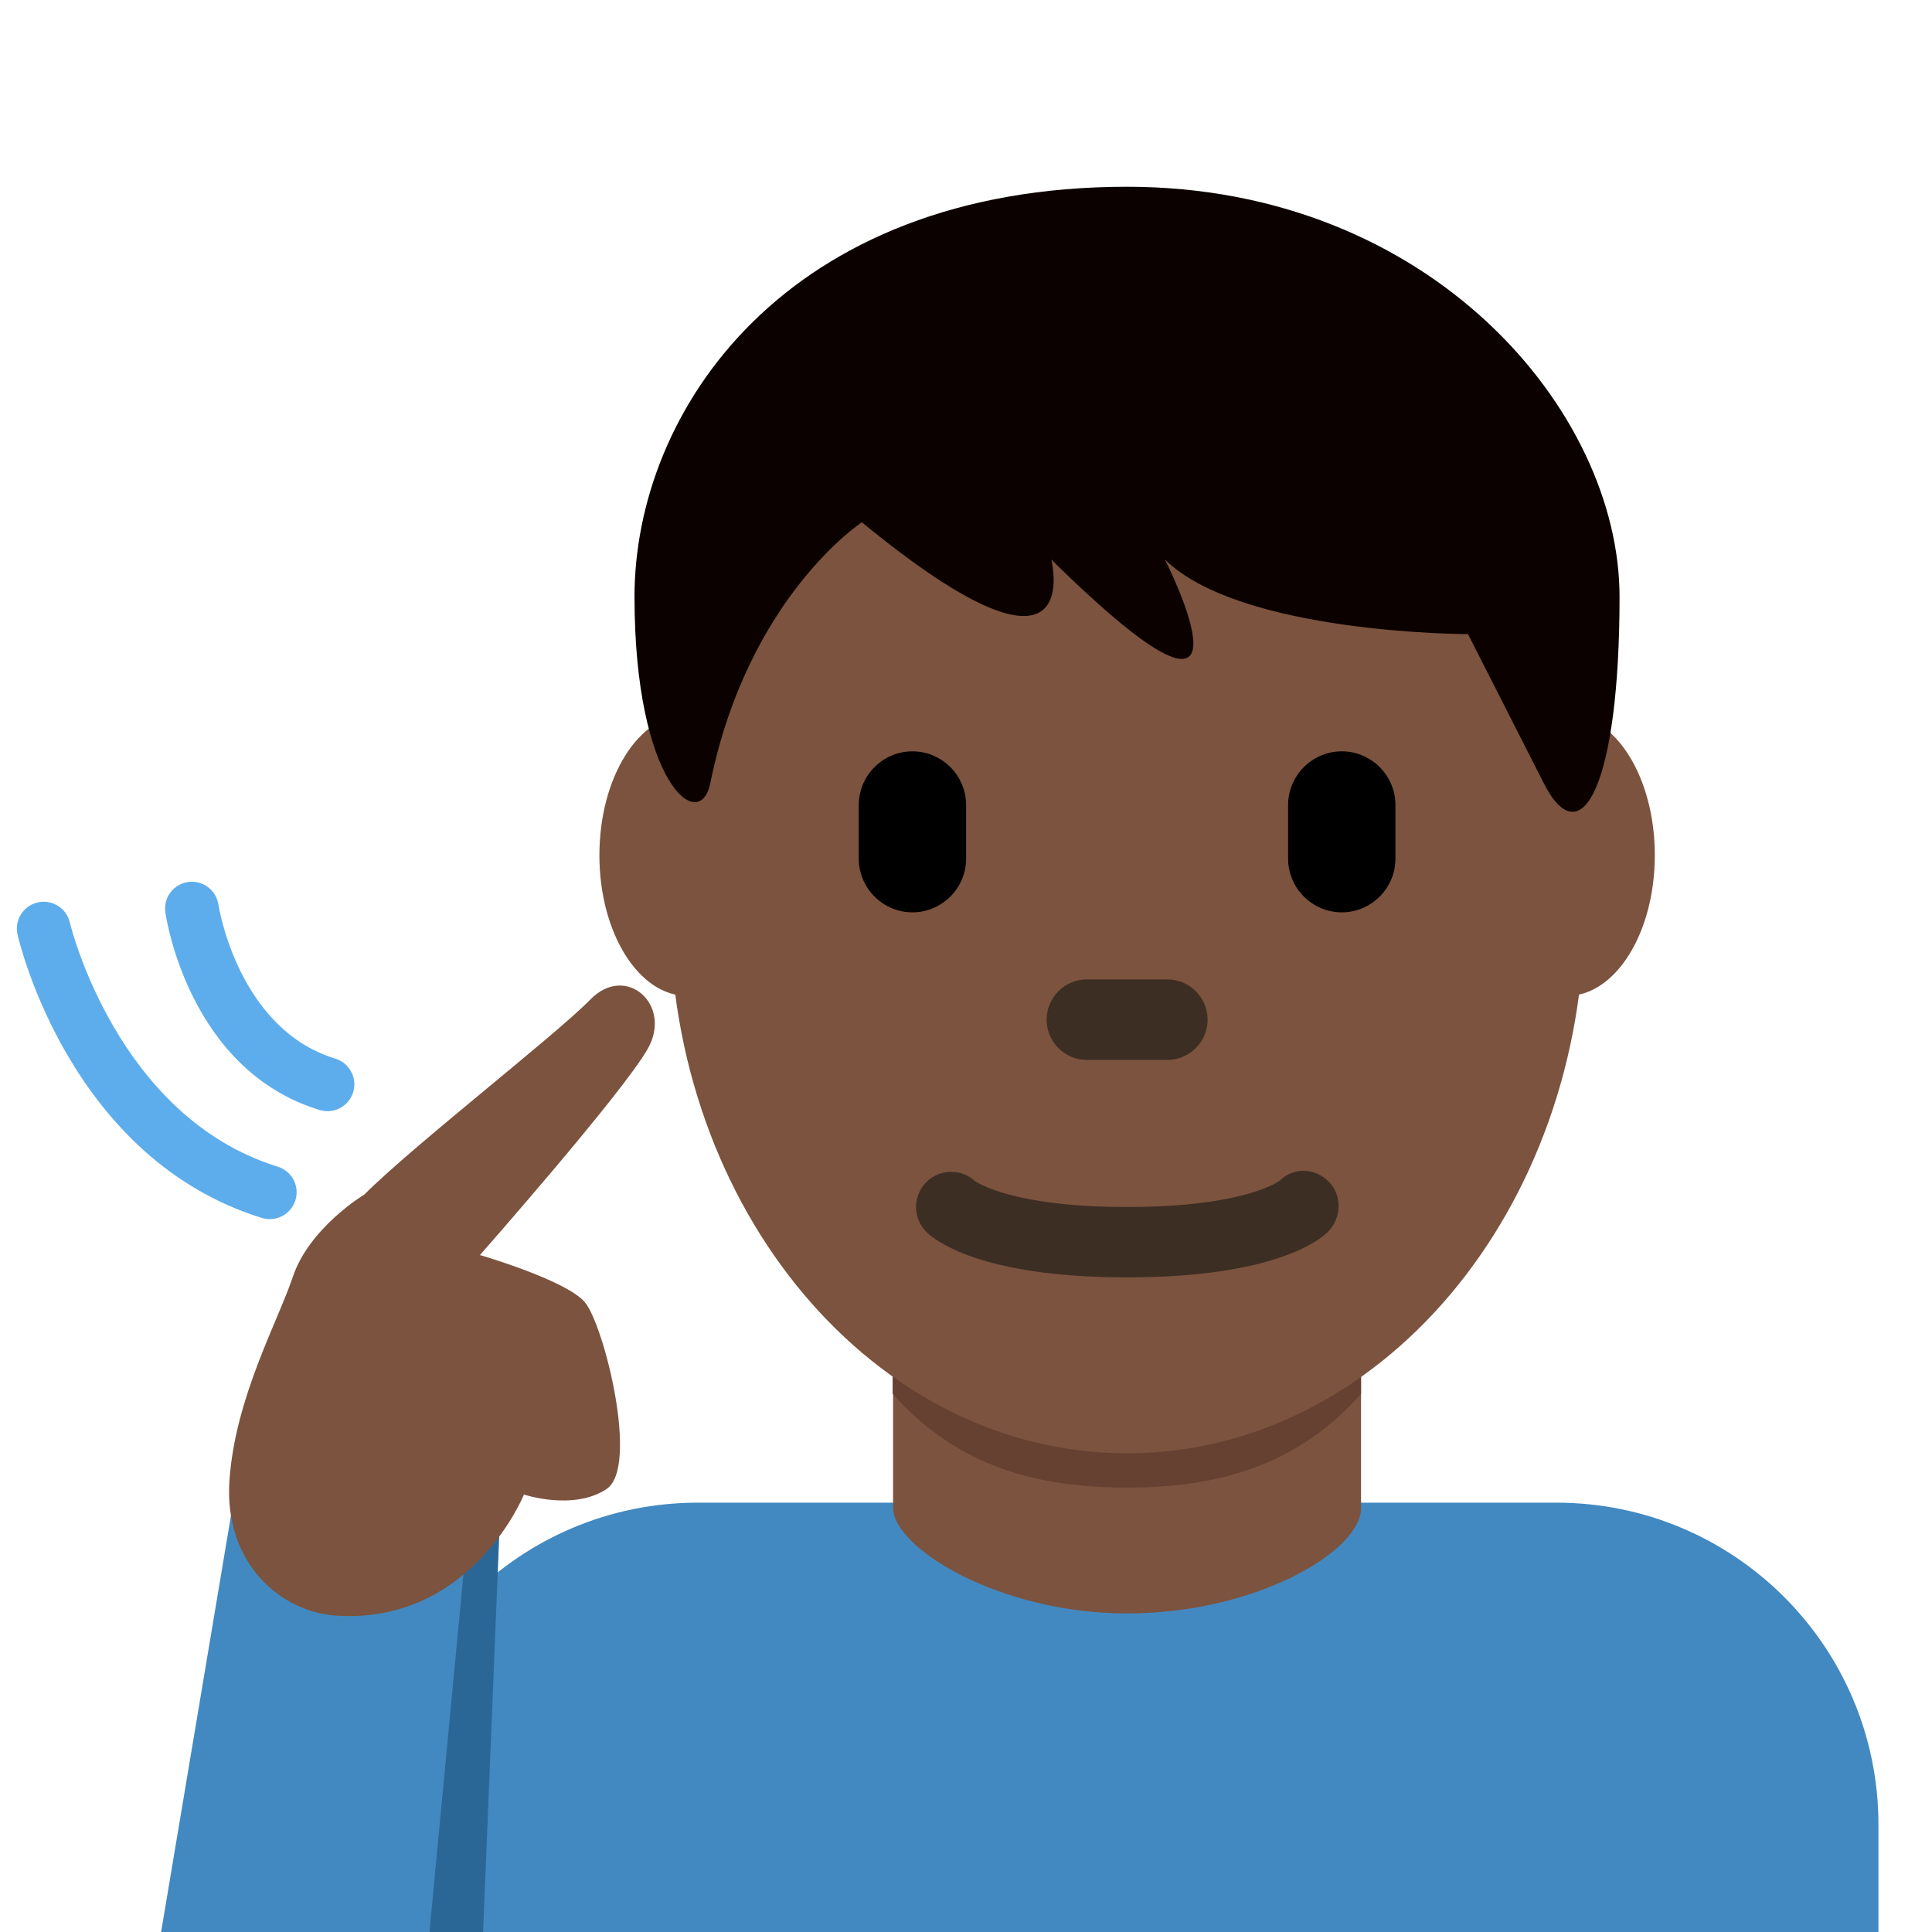
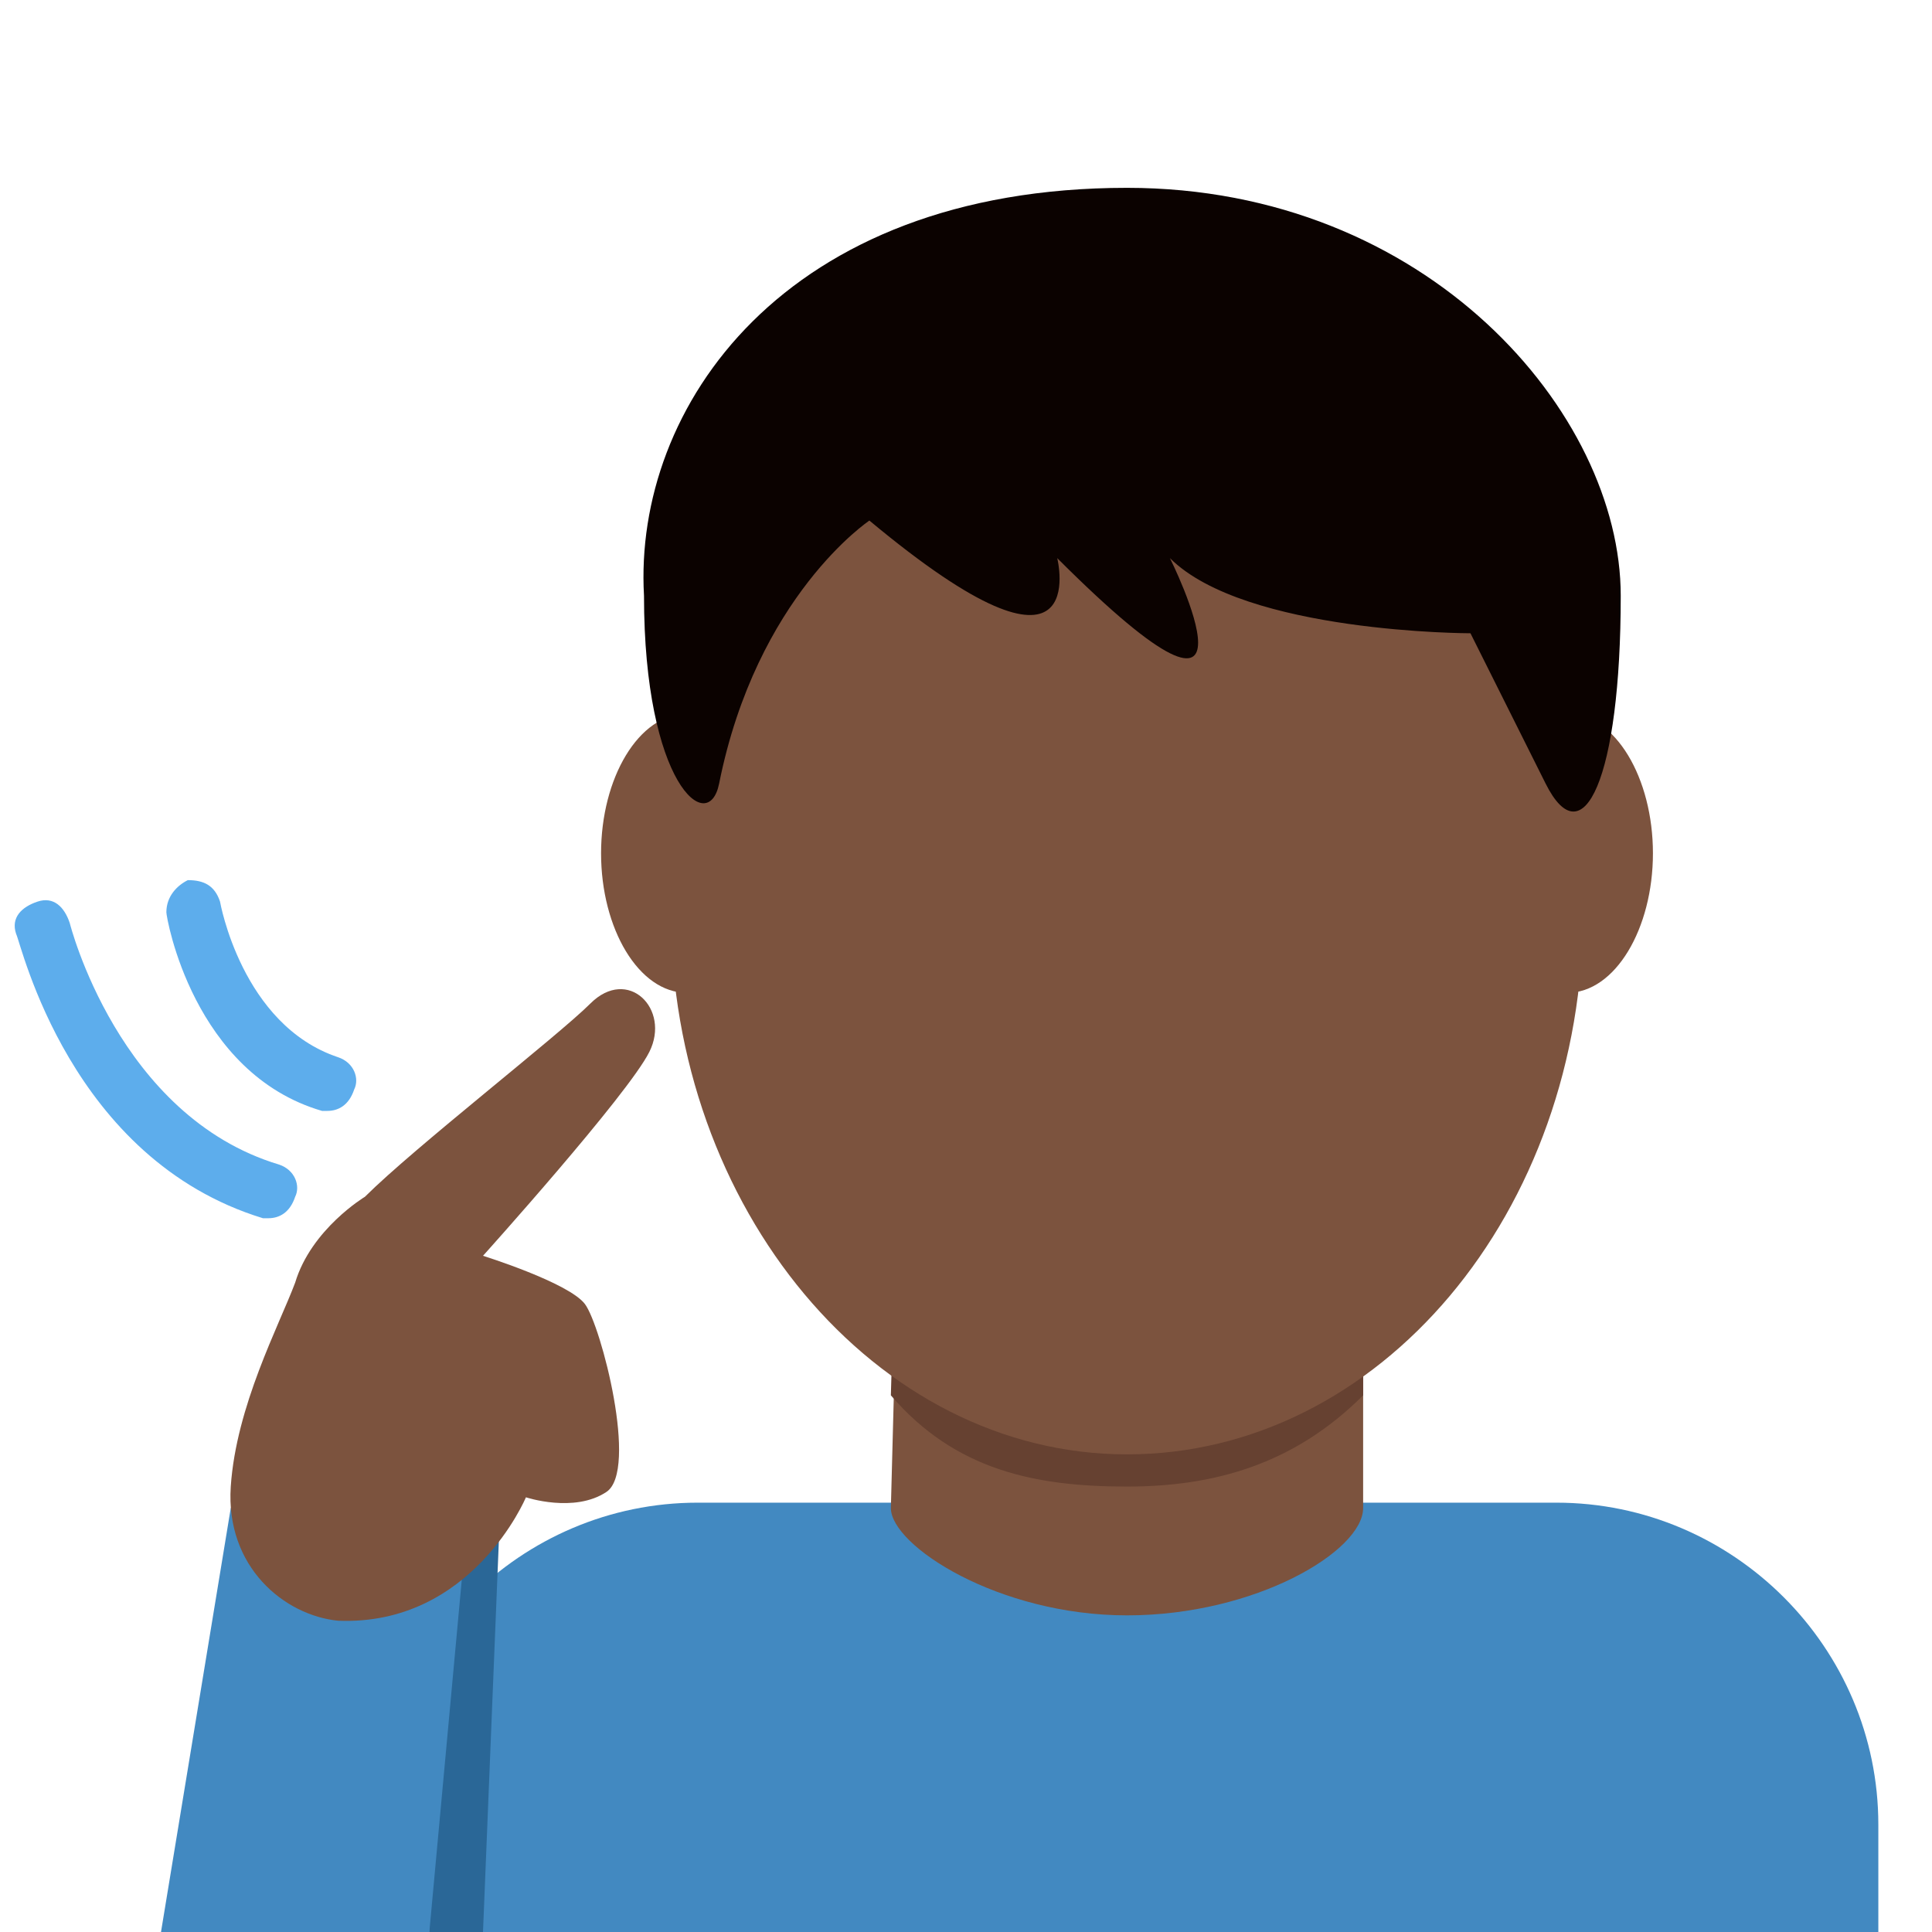
- <svg xmlns="http://www.w3.org/2000/svg" viewBox="0 0 36 36">
-   <path fill="#4289C1" d="M35.002 36v-2c0-3.314-2.686-6-6-6h-16c-3.313 0-6 2.686-6 6v2h28z" />
-   <path fill="#7C533E" d="M16.642 28.101c0 .736 1.965 1.963 4.36 1.963s4.359-1.157 4.359-1.963V24.29h-8.72v3.811z" />
-   <path fill="#664131" d="M16.634 25.973c1.216 1.374 2.724 1.746 4.364 1.746 1.639 0 3.146-.373 4.363-1.746v-3.491h-8.728v3.491z" />
-   <path fill="#7C533E" d="M14.447 15.936c0 1.448-.734 2.622-1.639 2.622s-1.639-1.174-1.639-2.622.734-2.623 1.639-2.623c.905-.001 1.639 1.174 1.639 2.623m16.388 0c0 1.448-.733 2.622-1.639 2.622-.905 0-1.639-1.174-1.639-2.622s.733-2.623 1.639-2.623c.906-.001 1.639 1.174 1.639 2.623" />
-   <path fill="#7C533E" d="M12.48 16.959c0-5.589 3.816-10.121 8.522-10.121 4.707 0 8.523 4.532 8.523 10.121S25.709 27.08 21.002 27.08c-4.706 0-8.522-4.531-8.522-10.121" />
-   <path fill="#3D2E24" d="M21.002 23.802c-2.754 0-3.6-.705-3.741-.848-.256-.256-.256-.671 0-.927.248-.248.646-.255.902-.023.052.037.721.487 2.839.487 2.2 0 2.836-.485 2.842-.49.256-.255.657-.243.913.015.256.256.242.683-.014.938-.141.143-.987.848-3.741.848" />
-   <path fill="#0B0200" d="M21 3.48c5.648 0 9.178 4.168 9.178 7.641s-.706 4.863-1.412 3.473l-1.412-2.778s-4.235 0-5.647-1.39c0 0 2.118 4.168-2.118 0 0 0 .706 2.779-3.53-.694 0 0-2.118 1.389-2.824 4.862-.196.964-1.412 0-1.412-3.473C11.822 7.648 14.646 3.48 21 3.48" />
-   <path d="M17.002 17c-.55 0-1-.45-1-1v-1c0-.55.45-1 1-1s1 .45 1 1v1c0 .55-.45 1-1 1m8 0c-.55 0-1-.45-1-1v-1c0-.55.45-1 1-1s1 .45 1 1v1c0 .55-.45 1-1 1" />
-   <path fill="#3D2E24" d="M21.752 19.75h-1.5c-.413 0-.75-.337-.75-.75s.337-.75.75-.75h1.5c.413 0 .75.337.75.75s-.336.75-.75.75" />
-   <path fill="#2A6797" d="M8.002 28.558V36h1l.303-7.442z" />
-   <path fill="#4289C1" d="M4.335 28.053L3.002 36h5l.721-7.588z" />
-   <path fill="#7C533E" d="M6.789 22.258c.923-.923 3.558-2.964 4.215-3.637.658-.672 1.53.097 1.068.918-.462.821-3.129 3.847-3.129 3.847s1.59.462 1.949.872 1.026 3.078.41 3.488-1.539.103-1.539.103-.973 2.411-3.487 2.257c-1.044-.064-2.103-.975-2.001-2.514.103-1.539.904-2.969 1.18-3.796.308-.923 1.334-1.538 1.334-1.538z" />
-   <path d="M6.103 20.705c-.048 0-.097-.007-.146-.021-2.429-.74-2.859-3.564-2.876-3.684-.039-.273.15-.525.423-.565.272-.038.526.149.566.422.003.023.362 2.316 2.178 2.869.264.081.413.36.333.624-.066.216-.264.355-.478.355zm-1.077 2.012c-.049 0-.099-.007-.148-.023C1.321 21.593.366 17.585.327 17.415c-.062-.269.106-.537.375-.599.271-.062.537.106.6.375.008.036.872 3.618 3.873 4.548.264.082.411.361.33.625-.067.215-.265.353-.479.353z" fill="#5DADEC" />
+ <svg xmlns="http://www.w3.org/2000/svg" version="1.1" id="Layer_1" x="0px" y="0px" viewBox="0 0 36 36" style="enable-background:new 0 0 36 36;" xml:space="preserve">
+   <style type="text/css">
+ 	.st0{fill:#4289C1;}
+ 	.st1{fill:#7C533E;}
+ 	.st2{fill:#664131;}
+ 	.st3{fill:#0B0200;}
+ 	.st4{fill:#2A6797;}
+ 	.st5{fill:#5DADEC;}
+ </style>
+   <path class="st0" d="M35,36v-2c0-3.3-2.7-6-6-6H13c-3.3,0-6,2.7-6,6v2H35z" />
+   <path class="st1" d="M16.6,28.1c0,0.7,2,2,4.4,2s4.4-1.2,4.4-2v-3.8h-8.7L16.6,28.1L16.6,28.1z" />
+   <path class="st2" d="M16.6,26c1.2,1.4,2.7,1.7,4.4,1.7c1.6,0,3.1-0.4,4.4-1.7v-3.5h-8.7L16.6,26L16.6,26z" />
+   <path class="st1" d="M14.4,15.9c0,1.4-0.7,2.6-1.6,2.6s-1.6-1.2-1.6-2.6s0.7-2.6,1.6-2.6C13.7,13.3,14.4,14.5,14.4,15.9 M30.8,15.9  c0,1.4-0.7,2.6-1.6,2.6c-0.9,0-1.6-1.2-1.6-2.6s0.7-2.6,1.6-2.6C30.1,13.3,30.8,14.5,30.8,15.9" />
+   <path class="st1" d="M12.5,17c0-5.6,3.8-10.1,8.5-10.1c4.7,0,8.5,4.5,8.5,10.1S25.7,27.1,21,27.1C16.3,27.1,12.5,22.5,12.5,17" />
+   <path class="st3" d="M21,3.5c5.6,0,9.2,4.2,9.2,7.6s-0.7,4.9-1.4,3.5l-1.4-2.8c0,0-4.2,0-5.6-1.4c0,0,2.1,4.2-2.1,0  c0,0,0.7,2.8-3.5-0.7c0,0-2.1,1.4-2.8,4.9c-0.2,1-1.4,0-1.4-3.5C11.8,7.6,14.6,3.5,21,3.5" />
+   <path class="st4" d="M8,28.6V36h1l0.3-7.4H8z" />
+   <path class="st0" d="M4.3,28.1L3,36h5l0.7-7.6L4.3,28.1z" />
+   <path class="st1" d="M6.8,22.3c0.9-0.9,3.6-3,4.2-3.6c0.7-0.7,1.5,0.1,1.1,0.9s-3.1,3.8-3.1,3.8s1.6,0.5,1.9,0.9s1,3.1,0.4,3.5  s-1.5,0.1-1.5,0.1s-1,2.4-3.5,2.3c-1-0.1-2.1-1-2-2.5c0.1-1.5,0.9-3,1.2-3.8C5.8,22.9,6.8,22.3,6.8,22.3z" />
+   <path class="st5" d="M6.1,20.7c0,0-0.1,0-0.1,0c-2.4-0.7-2.9-3.6-2.9-3.7c0-0.3,0.2-0.5,0.4-0.6c0.3,0,0.5,0.1,0.6,0.4  c0,0,0.4,2.3,2.2,2.9c0.3,0.1,0.4,0.4,0.3,0.6C6.5,20.6,6.3,20.7,6.1,20.7z M5,22.7c0,0-0.1,0-0.1,0c-3.6-1.1-4.5-5.1-4.6-5.3  c-0.1-0.3,0.1-0.5,0.4-0.6c0.3-0.1,0.5,0.1,0.6,0.4c0,0,0.9,3.6,3.9,4.5c0.3,0.1,0.4,0.4,0.3,0.6C5.4,22.6,5.2,22.7,5,22.7z" />
</svg>
